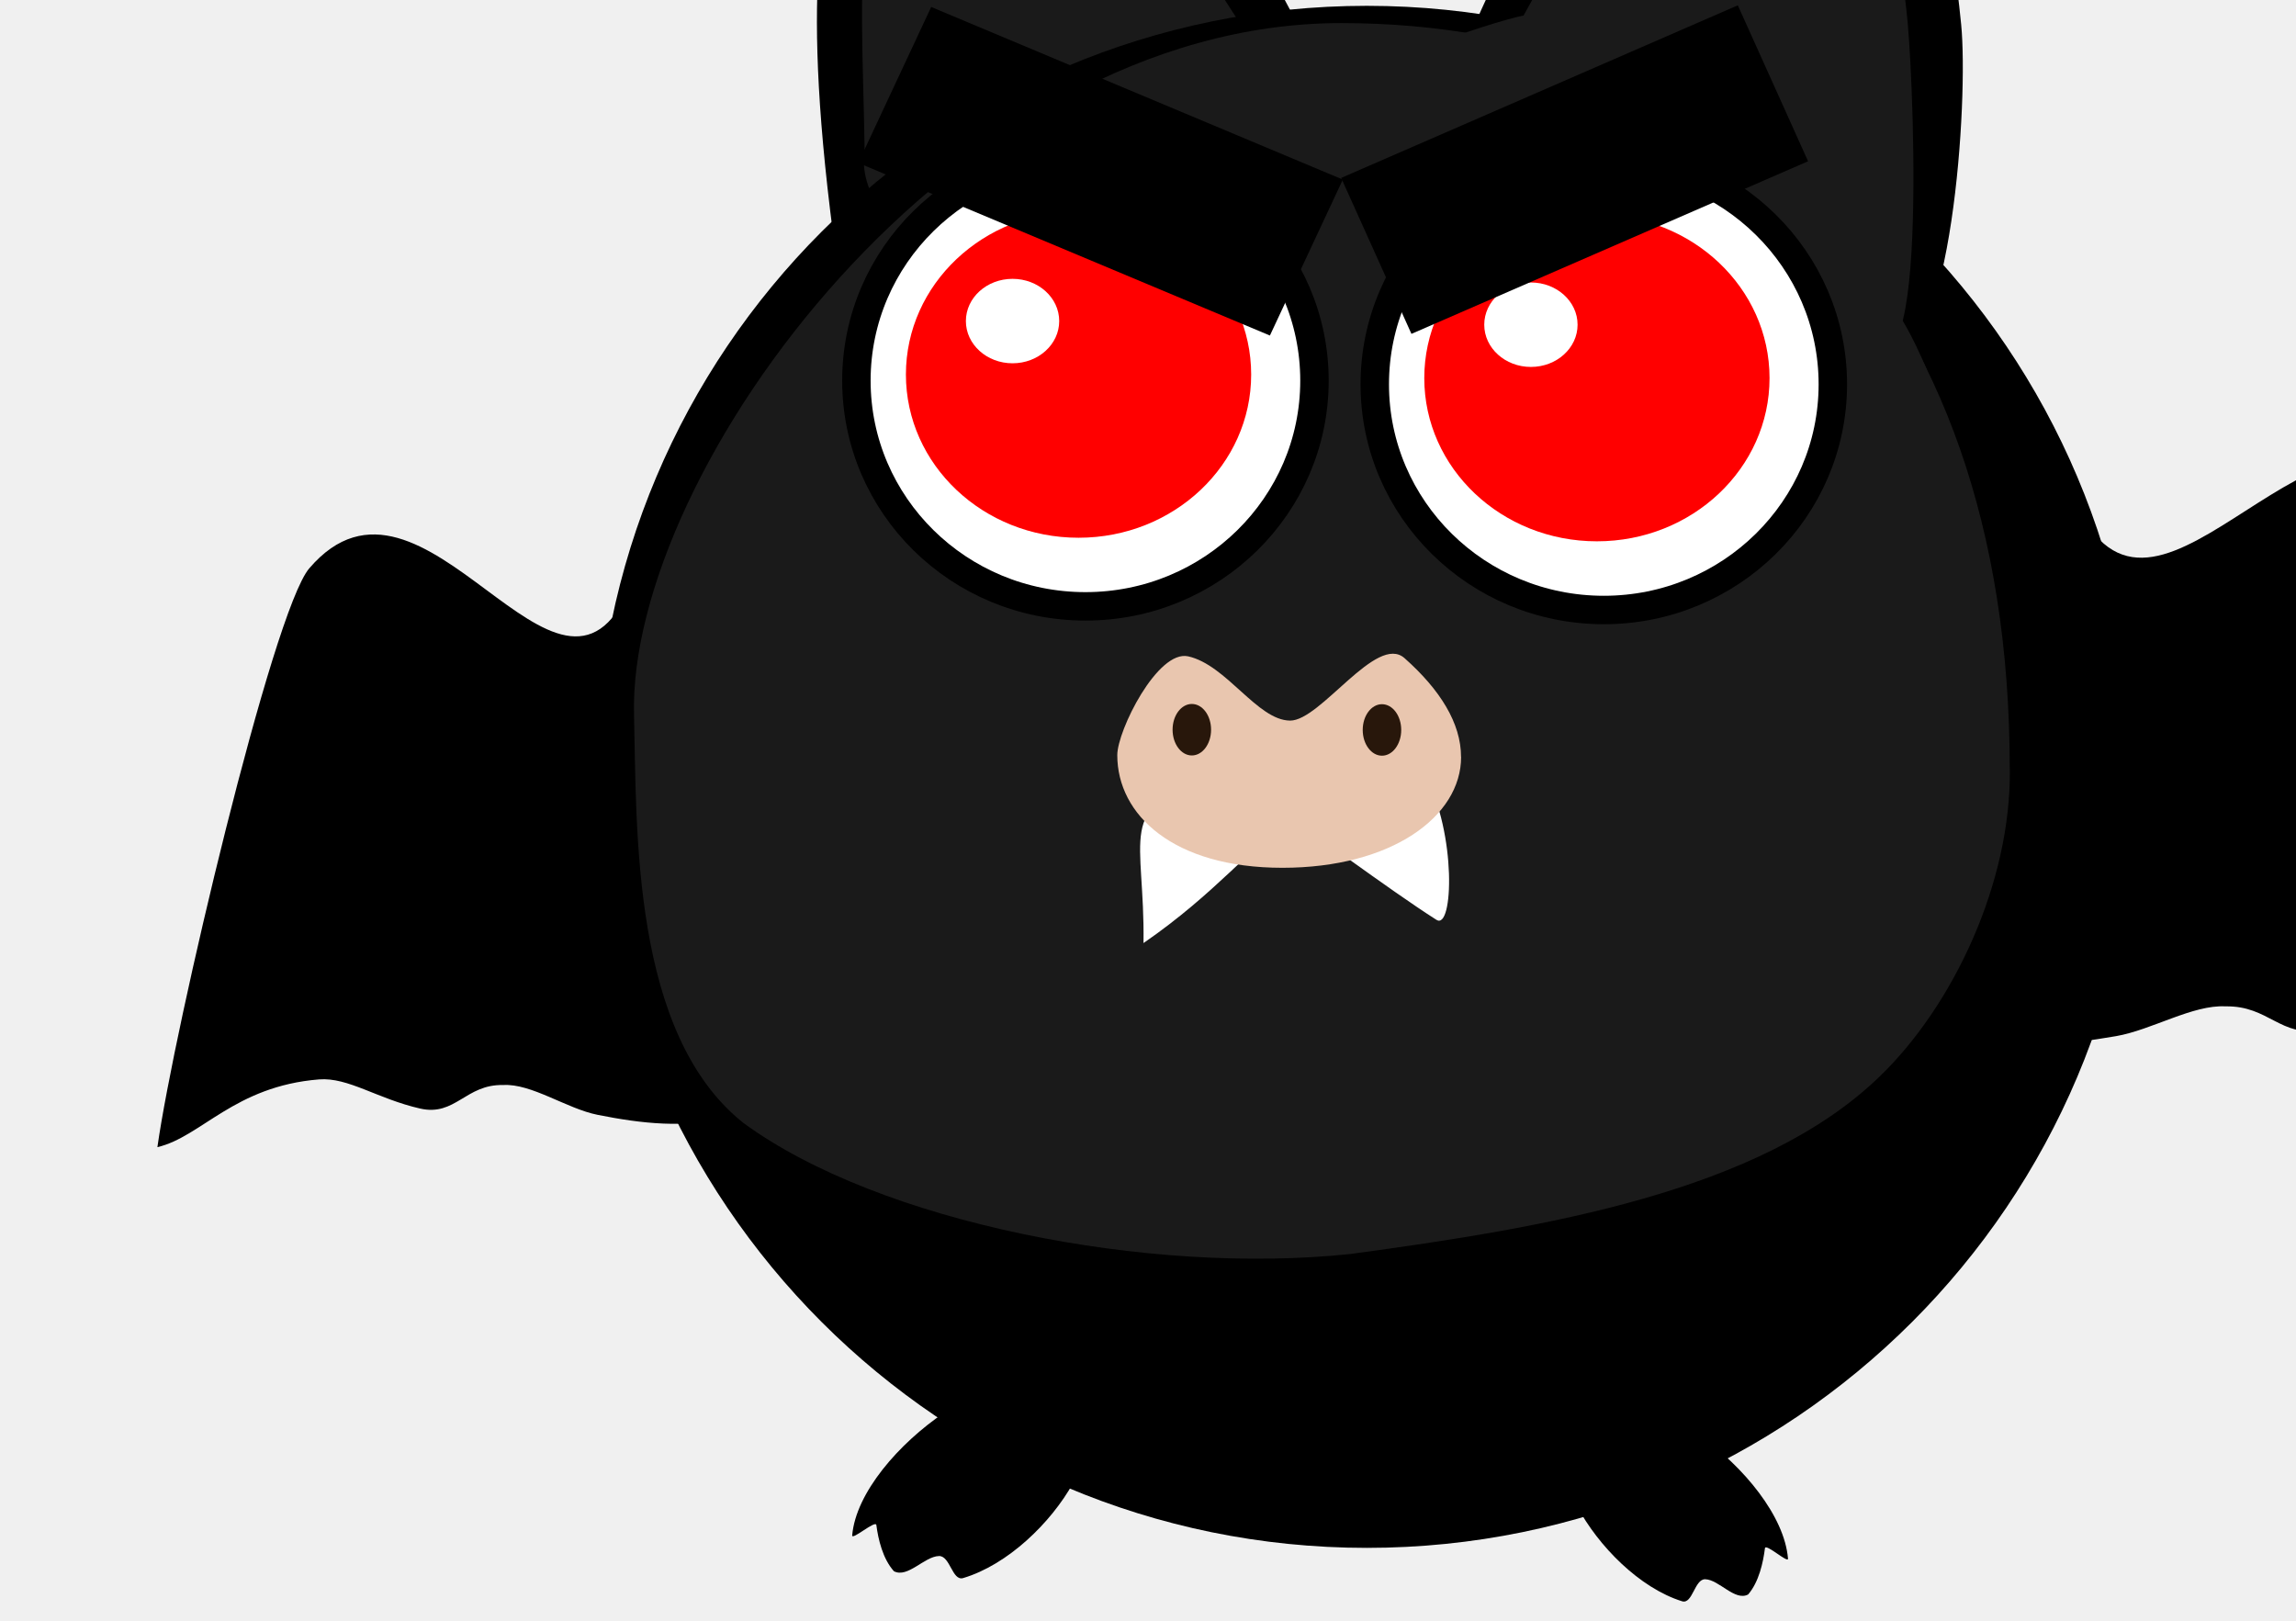
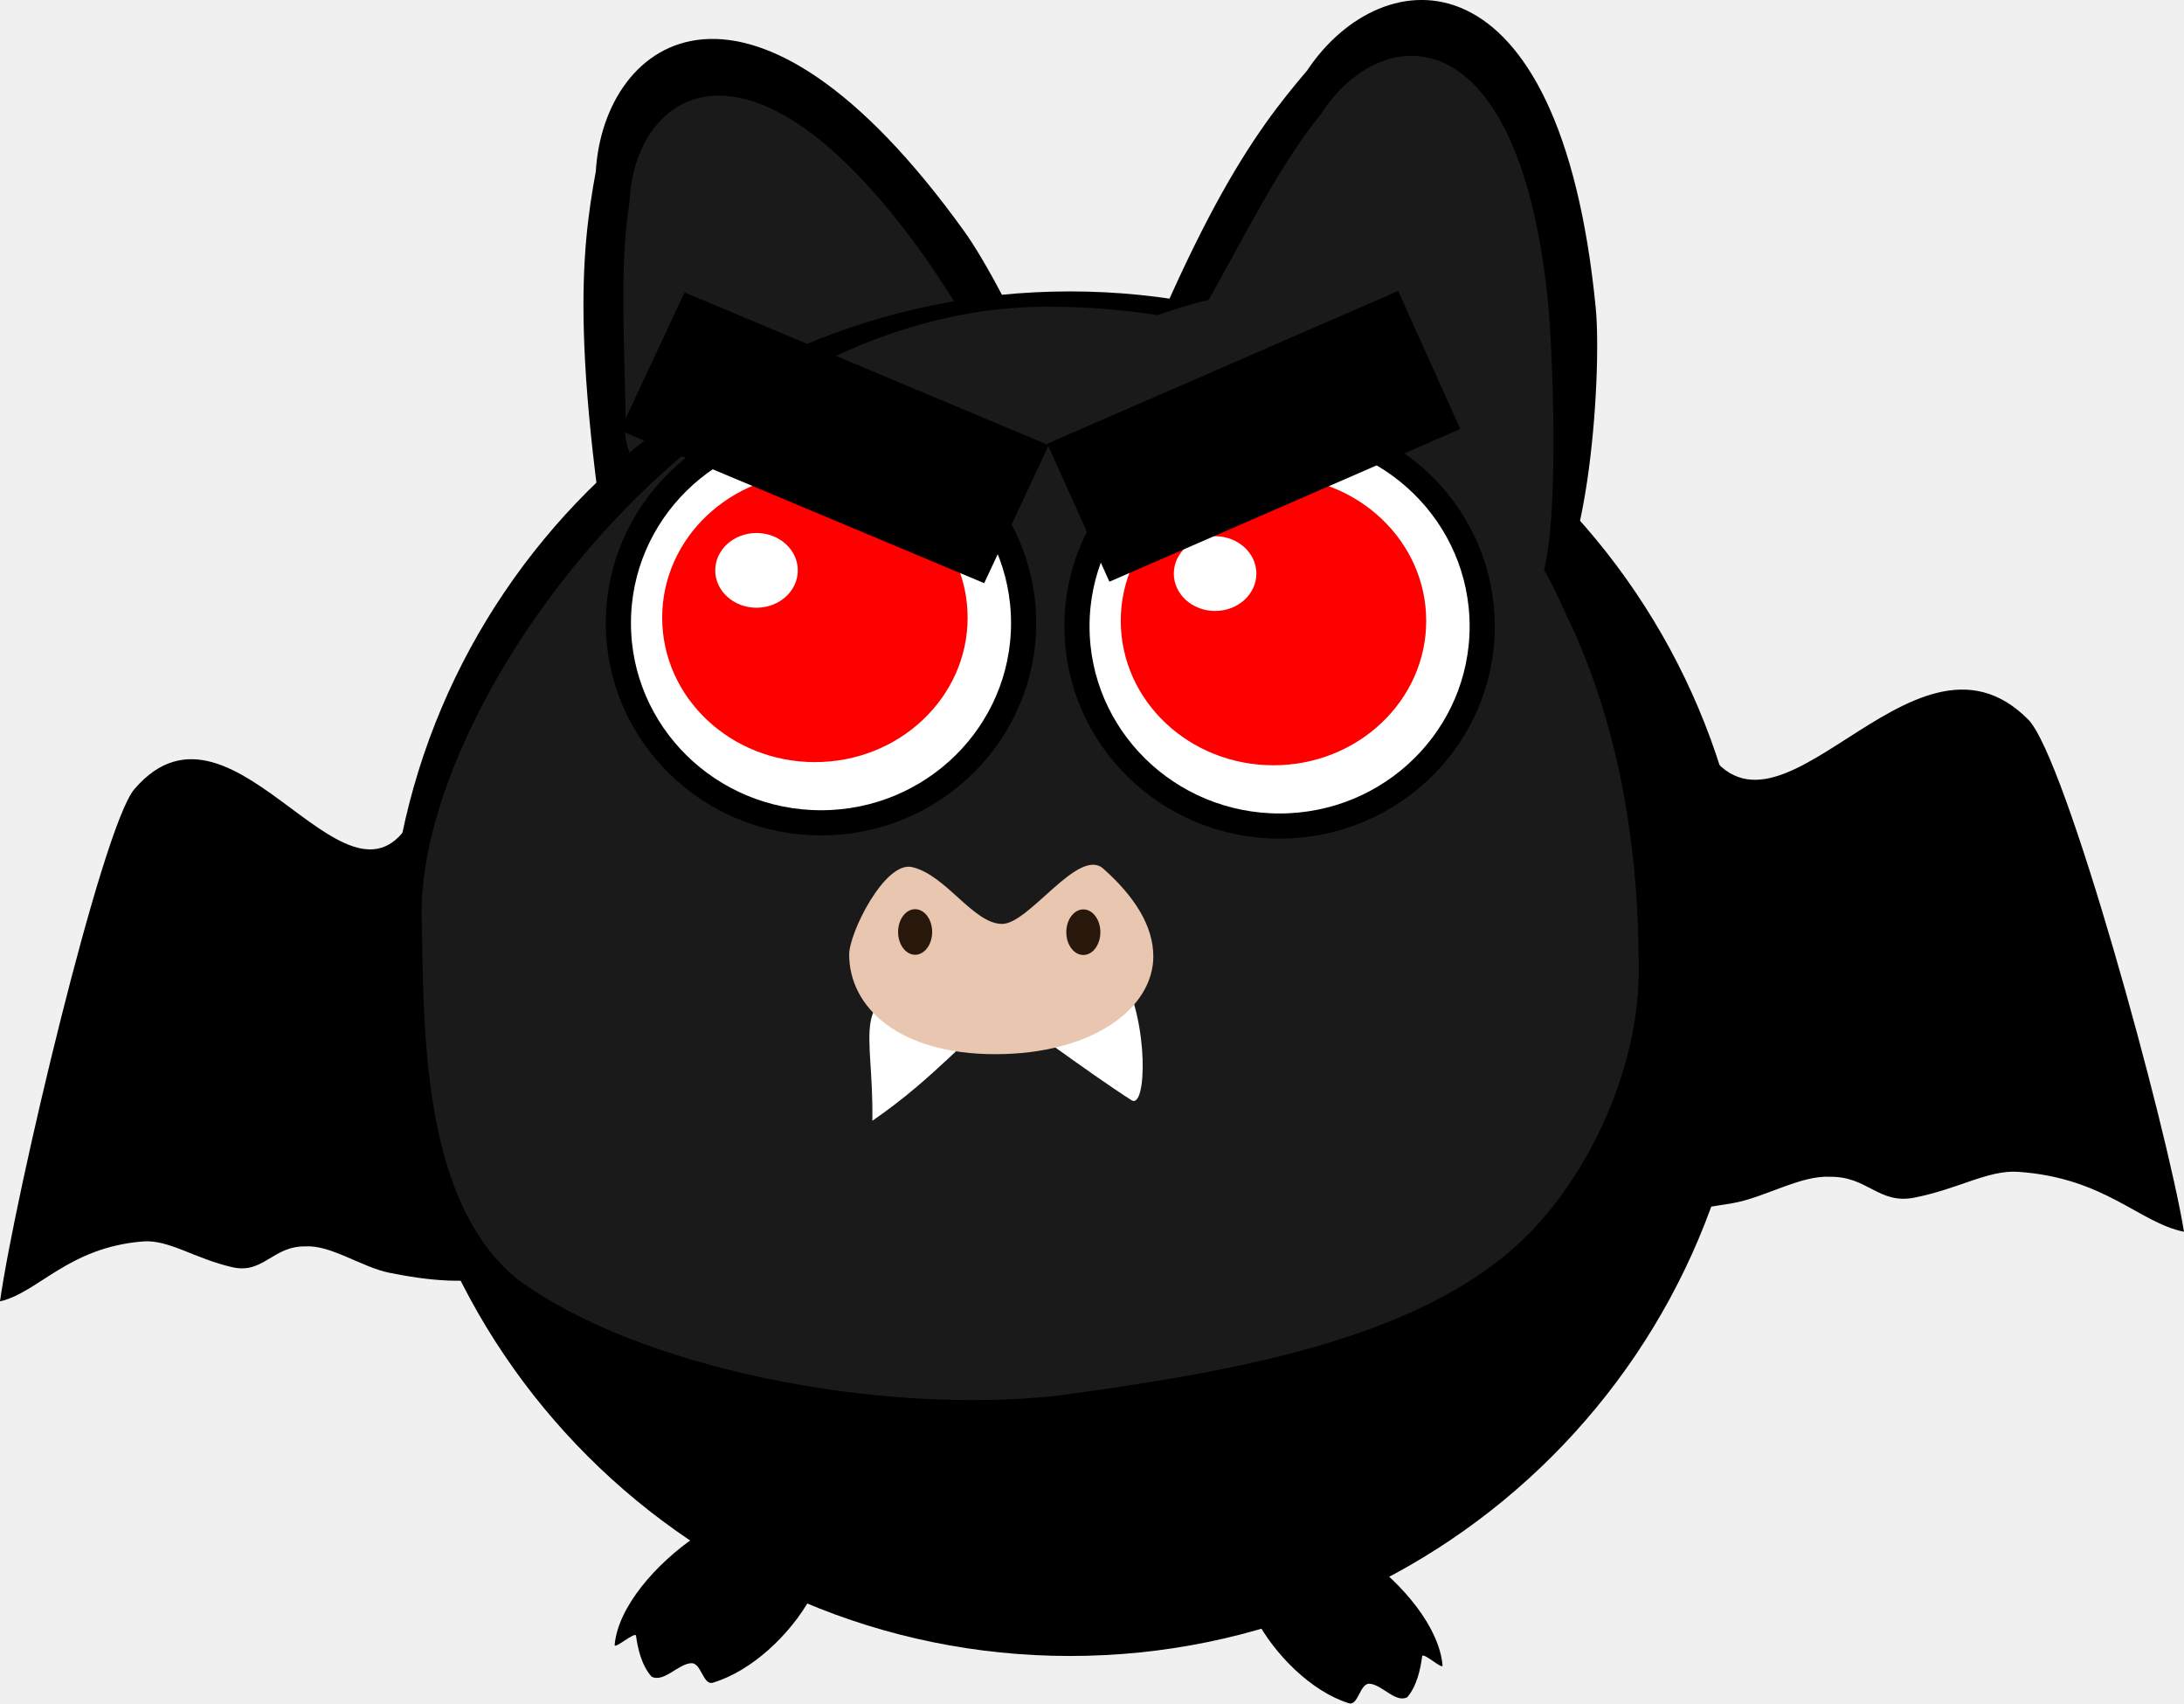
- <svg xmlns="http://www.w3.org/2000/svg" width="109.533" height="77.295" viewBox="0 0 28.981 20.451" version="1.1" id="svg8">
+ <svg xmlns="http://www.w3.org/2000/svg" width="117.773" height="91.834" viewBox="0 0 31.161 24.298" version="1.1" id="svg8">
  <defs id="defs2">
    </defs>
-   <g id="layer1" transform="translate(-53.67123,-177.6786)">
+   <g id="layer1" transform="translate(-55.65812,-173.5953)">
    <path style="fill:#000000;fill-rule:evenodd;stroke:none;stroke-width:0.136;stroke-linecap:butt;stroke-linejoin:miter;stroke-miterlimit:4;stroke-dasharray:none;stroke-opacity:1" d="m 61.62,185.1 c -0.898,2.075 -2.597,-1.939 -4.045,-0.248 -0.464,0.543 -1.705,5.801 -1.917,7.306 0.553,-0.129 0.972,-0.77 2.041,-0.855 0.368,-0.029 0.733,0.244 1.276,0.368 0.444,0.101 0.575,-0.308 1.046,-0.297 0.356,-0.023 0.805,0.299 1.193,0.376 1.103,0.22 2.23,0.263 3.336,-1.23 1.757,-4.238 -1.888,-7.508 -2.929,-5.421 z" id="path4644-55" />
    <path style="fill:#000000;fill-opacity:1;stroke:none;stroke-width:0.132;stroke-miterlimit:4;stroke-dasharray:none;stroke-opacity:1" d="m 69.421,176.902 c 0.56,0.779 2.019,3.707 1.357,4.183 -1.956,1.405 -4.742,0.784 -6.176,2.16 -0.837,-4.591 -0.65,-6.063 -0.443,-7.206 0.117,-1.92 2.208,-3.389 5.262,0.863 z" id="circle4619-8-8" />
    <path style="fill:#1a1a1a;fill-opacity:1;stroke:none;stroke-width:0.106;stroke-miterlimit:4;stroke-dasharray:none;stroke-opacity:1" d="m 68.842,177.246 c 0.457,0.641 3.114,4.787 1.14,3.416 -0.138,-0.096 -0.16,-0.824 1.212,0.197 3.027,3.861 -6.968,1.05 -6.609,-1.265 -0.015,-1.135 -0.092,-2.199 0.056,-3.124 0.066,-1.558 1.709,-2.721 4.201,0.776 z" id="circle4619-8-5-4" />
-     <rect style="fill:#ff00ff;fill-opacity:1;stroke:none;stroke-width:0.237;stroke-miterlimit:4;stroke-dasharray:none;stroke-opacity:1" id="rect5339" width="18.521" height="18.521" x="30.115" y="178.801" />
    <path style="fill:#000000;fill-rule:evenodd;stroke:none;stroke-width:0.146;stroke-linecap:butt;stroke-linejoin:miter;stroke-miterlimit:4;stroke-dasharray:none;stroke-opacity:1" d="m 79.909,184.107 c 1.041,2.075 3.01,-1.939 4.688,-0.248 0.538,0.543 1.977,5.801 2.222,7.306 -0.641,-0.129 -1.127,-0.77 -2.366,-0.855 -0.427,-0.029 -0.85,0.244 -1.479,0.368 -0.515,0.101 -0.666,-0.308 -1.212,-0.297 -0.412,-0.023 -0.933,0.299 -1.382,0.376 -1.279,0.22 -2.585,0.263 -3.866,-1.23 -2.036,-4.238 2.188,-7.508 3.395,-5.421 z" id="path4644" />
    <circle style="fill:#000000;fill-opacity:1;stroke:none;stroke-width:0.146;stroke-miterlimit:4;stroke-dasharray:none;stroke-opacity:1" id="path815" cx="70.924" cy="187.484" r="9.732" />
    <path style="fill:#1a1a1a;fill-opacity:1;stroke:none;stroke-width:0.131;stroke-miterlimit:4;stroke-dasharray:none;stroke-opacity:1" d="m 79.04,187.381 c 0.018,1.434 -0.711,2.99 -1.651,3.893 -1.506,1.448 -4.203,1.899 -6.675,2.233 -2.541,0.268 -5.936,-0.392 -7.66,-1.655 -1.416,-1.127 -1.344,-3.706 -1.38,-5.155 -0.076,-3.063 4.021,-8.727 8.925,-8.727 4.904,0 8.44,3.32 8.44,9.411 z" id="circle4619" />
    <path style="fill:#ffffff;fill-opacity:1;stroke:none;stroke-width:0.191;stroke-miterlimit:4;stroke-dasharray:none;stroke-opacity:1" d="m 68.896,187.559 c -1.143,0.285 -0.772,0.683 -0.791,2.023 0.923,-0.637 1.348,-1.216 1.869,-1.56 0.084,0.026 1.238,0.892 1.829,1.267 0.214,0.136 0.253,-1.094 -0.141,-1.817 -0.235,-0.431 -1.734,-0.204 -1.642,-0.469 -0.251,-0.55 -0.66,0.406 -1.123,0.556 z" id="path4574" />
    <path style="fill:#000000;fill-opacity:1;stroke:none;stroke-width:0.132;stroke-miterlimit:4;stroke-dasharray:none;stroke-opacity:1" d="m 78.426,177.989 c 0.093,0.955 -0.115,4.22 -0.925,4.299 -2.396,0.233 -4.495,-1.702 -6.426,-1.232 1.58,-4.391 2.481,-5.57 3.233,-6.455 1.065,-1.602 3.61,-1.823 4.118,3.388 z" id="circle4619-8" />
    <path style="fill:#1a1a1a;fill-opacity:1;stroke:none;stroke-width:0.106;stroke-miterlimit:4;stroke-dasharray:none;stroke-opacity:1" d="m 77.753,177.996 c 0.073,0.783 0.29,5.703 -0.729,3.527 -0.071,-0.152 0.276,-0.793 0.95,0.779 0.627,1.462 -6.12,-0.278 -6.848,-0.683 -1.271,-0.708 0.718,-2.65 0.116,-2.941 -0.472,-0.228 1.947,-0.919 1.651,-0.787 0.557,-0.989 1.024,-1.948 1.617,-2.674 0.839,-1.314 2.844,-1.495 3.244,2.78 z" id="circle4619-8-5" />
    <path style="fill:#000000;fill-rule:evenodd;stroke:none;stroke-width:0.066;stroke-linecap:butt;stroke-linejoin:miter;stroke-miterlimit:4;stroke-dasharray:none;stroke-opacity:1" d="m 67.022,195.331 c 0.987,0.156 -0.068,1.93 -1.193,2.266 -0.139,0.042 -0.164,-0.282 -0.306,-0.278 -0.184,0.005 -0.394,0.282 -0.568,0.192 -0.142,-0.157 -0.199,-0.406 -0.222,-0.583 -0.009,-0.068 -0.311,0.198 -0.305,0.13 0.093,-1.074 2.157,-2.491 2.593,-1.726 z" id="path4644-5" />
    <path style="fill:#000000;fill-rule:evenodd;stroke:none;stroke-width:0.064;stroke-linecap:butt;stroke-linejoin:miter;stroke-miterlimit:4;stroke-dasharray:none;stroke-opacity:1" d="m 73.764,195.624 c -0.943,0.156 0.065,1.93 1.139,2.266 0.133,0.042 0.157,-0.282 0.292,-0.278 0.175,0.005 0.376,0.282 0.542,0.192 0.136,-0.157 0.19,-0.406 0.212,-0.583 0.008,-0.068 0.297,0.198 0.291,0.13 -0.089,-1.074 -2.059,-2.491 -2.476,-1.726 z" id="path4644-5-4" />
    <ellipse style="fill:#ffffff;fill-opacity:1;stroke:#000000;stroke-width:0.359;stroke-miterlimit:4;stroke-dasharray:none;stroke-opacity:1" id="circle819" cx="73.915" cy="182.529" rx="2.891" ry="2.849" />
    <ellipse style="fill:#ff0000;fill-opacity:1;stroke:none;stroke-width:0.032;stroke-miterlimit:4;stroke-dasharray:none;stroke-opacity:1" id="circle829-0" cx="73.828" cy="182.451" rx="2.179" ry="2.06" />
    <ellipse cy="181.777" cx="72.995" id="circle831-3" style="fill:#ffffff;fill-opacity:1;stroke:none;stroke-width:0.008;stroke-miterlimit:4;stroke-dasharray:none;stroke-opacity:1" rx="0.589" ry="0.533" />
    <ellipse style="fill:#ffffff;fill-opacity:1;stroke:#000000;stroke-width:0.359;stroke-miterlimit:4;stroke-dasharray:none;stroke-opacity:1" id="circle819-2" cx="67.372" cy="182.483" rx="2.891" ry="2.849" />
    <ellipse style="fill:#ff0000;fill-opacity:1;stroke:none;stroke-width:0.032;stroke-miterlimit:4;stroke-dasharray:none;stroke-opacity:1" id="circle829-0-6" cx="67.285" cy="182.406" rx="2.179" ry="2.06" />
    <ellipse cy="181.731" cx="66.452" id="circle831-3-7" style="fill:#ffffff;fill-opacity:1;stroke:none;stroke-width:0.008;stroke-miterlimit:4;stroke-dasharray:none;stroke-opacity:1" rx="0.589" ry="0.533" />
    <g id="g4642">
      <path id="path4613" d="m 72.114,187.232 c 3e-6,0.753 -0.878,1.4 -2.256,1.4 -1.378,0 -2.084,-0.67 -2.084,-1.422 3e-6,-0.311 0.509,-1.333 0.895,-1.247 0.486,0.109 0.873,0.808 1.286,0.811 0.386,0.003 1.092,-1.102 1.445,-0.788 0.45,0.399 0.713,0.822 0.713,1.246 z" style="opacity:1;fill:#e9c6af;fill-opacity:1;stroke:none;stroke-width:0.058;stroke-miterlimit:4;stroke-dasharray:none;stroke-opacity:1" />
      <ellipse ry="0.325" rx="0.243" cy="186.889" cx="68.715" id="path4622" style="opacity:1;fill:#28170b;fill-opacity:1;stroke:none;stroke-width:0.03;stroke-miterlimit:4;stroke-dasharray:none;stroke-opacity:1" />
      <ellipse ry="0.325" rx="0.243" cy="186.892" cx="71.115" id="path4622-2" style="opacity:1;fill:#28170b;fill-opacity:1;stroke:none;stroke-width:0.03;stroke-miterlimit:4;stroke-dasharray:none;stroke-opacity:1" />
    </g>
    <rect style="opacity:1;fill:#000000;fill-opacity:1;stroke:none;stroke-width:0.073;stroke-miterlimit:4;stroke-dasharray:none;stroke-opacity:1" id="rect4505" width="5.634" height="2.173" x="134.674" y="138.75" transform="matrix(0.922205,0.3867013,-0.4235807,0.9058584,0,0)" />
    <rect style="opacity:1;fill:#000000;fill-opacity:1;stroke:none;stroke-width:0.072;stroke-miterlimit:4;stroke-dasharray:none;stroke-opacity:1" id="rect4505-1" width="5.46" height="2.159" x="4.087" y="193.167" transform="matrix(-0.916943,0.3990182,0.4108058,0.9117229,0,0)" />
  </g>
</svg>
